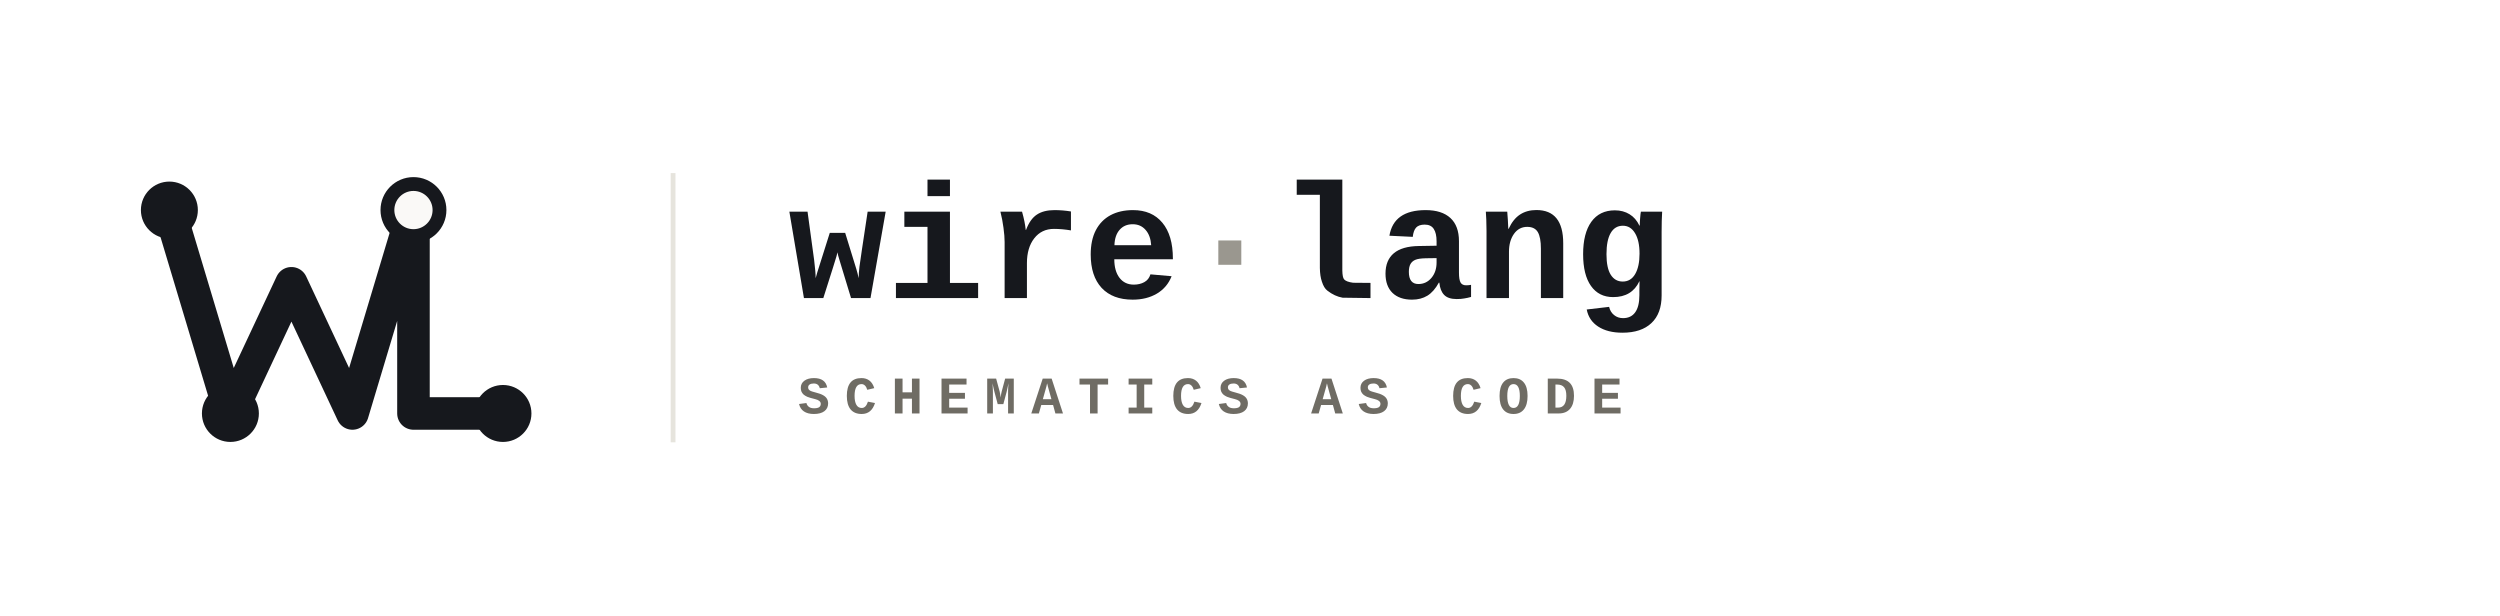
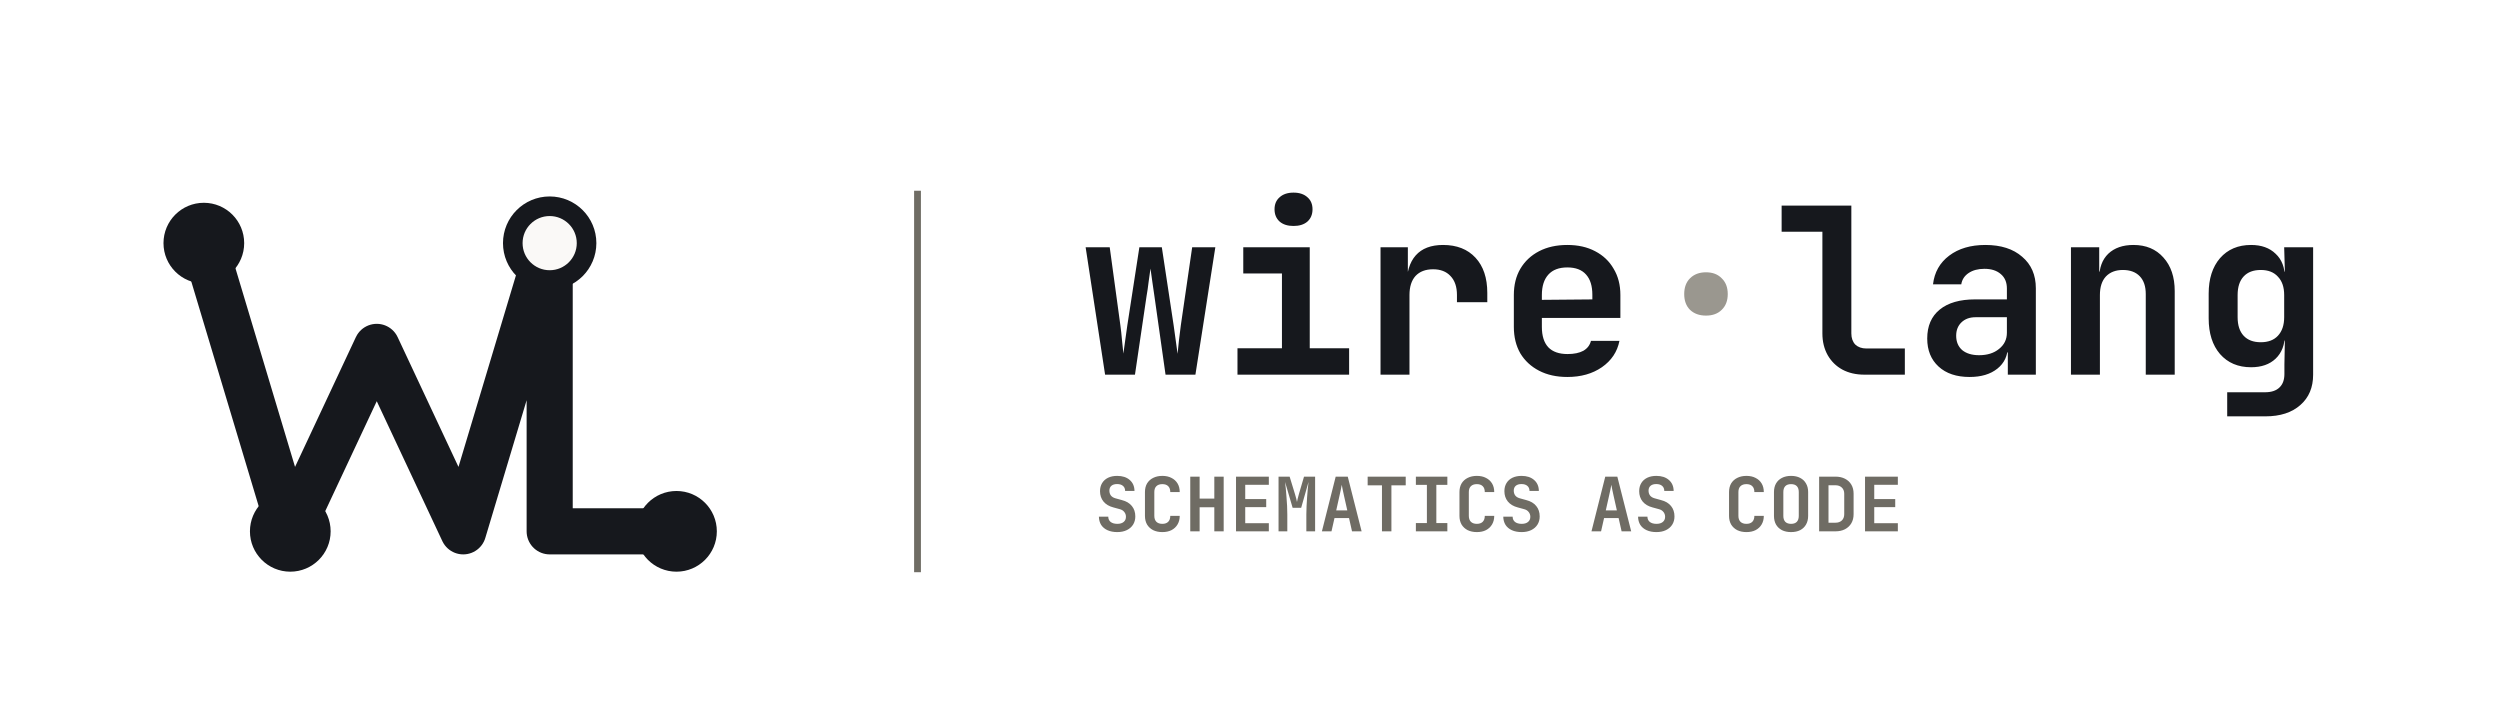
- <svg xmlns="http://www.w3.org/2000/svg" viewBox="0 0 520 128" width="520" height="128" role="img">
-   <rect width="520" height="128" fill="transparent" />
-   <g transform="translate(20 20) scale(0.846154)">
-     <path fill="none" d="M18 28 33 78 48 46 63 78 78 28 78 78 100 78" stroke="#16181d" stroke-width="8" stroke-linecap="round" stroke-linejoin="round" />
-     <circle cx="18" cy="28" r="7" fill="#16181d" />
-     <circle cx="33" cy="78" r="7" fill="#16181d" />
-     <circle cx="78" cy="28" r="6.4" fill="#faf9f7" stroke="#16181d" stroke-width="3.4" />
-     <circle cx="100" cy="78" r="7" fill="#16181d" />
-   </g>
-   <line x1="140" y1="36" x2="140" y2="92" stroke="#e6e4dd" stroke-width="1" />
-   <text x="164" y="62" fill="#16181d" font-family="JetBrains Mono, ui-monospace, SFMono-Regular, Menlo, Monaco, Consolas, Liberation Mono, monospace" font-size="34" font-weight="700">wire<tspan fill="#9a978f">·</tspan>lang</text>
-   <text x="166" y="86" fill="#6f6c64" font-family="JetBrains Mono, ui-monospace, SFMono-Regular, Menlo, Monaco, Consolas, Liberation Mono, monospace" font-size="11" font-weight="600" letter-spacing="3.1">SCHEMATICS AS CODE</text>
+ <svg xmlns="http://www.w3.org/2000/svg" width="367" height="104" viewBox="0 0 367 104" fill="none">
+   <path d="M29.924 35.692L42.616 78L55.308 50.923L68.001 78L80.693 35.692V78H99.308" stroke="#16181D" stroke-width="6.769" stroke-linecap="round" stroke-linejoin="round" />
+   <path d="M29.923 41.615C33.194 41.615 35.846 38.963 35.846 35.692C35.846 32.421 33.194 29.769 29.923 29.769C26.652 29.769 24 32.421 24 35.692C24 38.963 26.652 41.615 29.923 41.615Z" fill="#16181D" />
+   <path d="M42.614 83.923C45.886 83.923 48.538 81.271 48.538 78C48.538 74.728 45.886 72.077 42.614 72.077C39.343 72.077 36.691 74.728 36.691 78C36.691 81.271 39.343 83.923 42.614 83.923Z" fill="#16181D" />
+   <path d="M80.693 41.108C83.684 41.108 86.108 38.683 86.108 35.692C86.108 32.701 83.684 30.277 80.693 30.277C77.702 30.277 75.277 32.701 75.277 35.692C75.277 38.683 77.702 41.108 80.693 41.108Z" fill="#FAF9F7" stroke="#16181D" stroke-width="2.877" />
+   <path d="M99.308 83.923C102.579 83.923 105.231 81.271 105.231 78C105.231 74.728 102.579 72.077 99.308 72.077C96.037 72.077 93.385 74.728 93.385 78C93.385 81.271 96.037 83.923 99.308 83.923Z" fill="#16181D" />
+   <path d="M134.691 28V84" stroke="#6F6C64" />
+   <path d="M162.227 55L159.371 36.3H162.907L164.471 47.758C164.562 48.415 164.641 49.141 164.709 49.934C164.8 50.727 164.868 51.385 164.913 51.906C164.981 51.385 165.072 50.727 165.185 49.934C165.299 49.141 165.401 48.415 165.491 47.758L167.259 36.3H170.557L172.291 47.758C172.382 48.415 172.484 49.152 172.597 49.968C172.711 50.761 172.801 51.419 172.869 51.94C172.915 51.396 172.983 50.727 173.073 49.934C173.187 49.118 173.277 48.393 173.345 47.758L175.011 36.3H178.411L175.487 55H171.101L169.469 43.474C169.379 42.839 169.277 42.137 169.163 41.366C169.05 40.573 168.959 39.927 168.891 39.428C168.823 39.927 168.733 40.573 168.619 41.366C168.529 42.137 168.427 42.839 168.313 43.474L166.613 55H162.227ZM181.662 55V51.124H188.19V40.142H182.512V36.3H192.27V51.124H198.05V55H181.662ZM189.89 33.172C189.029 33.172 188.349 32.957 187.85 32.526C187.351 32.073 187.102 31.472 187.102 30.724C187.102 29.976 187.351 29.387 187.85 28.956C188.349 28.503 189.029 28.276 189.89 28.276C190.751 28.276 191.431 28.503 191.93 28.956C192.429 29.387 192.678 29.976 192.678 30.724C192.678 31.472 192.429 32.073 191.93 32.526C191.431 32.957 190.751 33.172 189.89 33.172ZM202.661 55V36.3H206.673V39.87H207.727L206.469 42.046C206.469 40.029 206.922 38.51 207.829 37.49C208.736 36.47 210.073 35.96 211.841 35.96C213.858 35.96 215.445 36.583 216.601 37.83C217.757 39.077 218.335 40.799 218.335 42.998V44.358H213.881V43.304C213.881 42.103 213.564 41.173 212.929 40.516C212.317 39.859 211.467 39.53 210.379 39.53C209.268 39.53 208.407 39.859 207.795 40.516C207.206 41.173 206.911 42.103 206.911 43.304V55H202.661ZM230.086 55.34C228.499 55.34 227.116 55.034 225.938 54.422C224.759 53.81 223.841 52.96 223.184 51.872C222.549 50.761 222.232 49.469 222.232 47.996V43.304C222.232 41.831 222.549 40.55 223.184 39.462C223.841 38.351 224.759 37.49 225.938 36.878C227.116 36.266 228.499 35.96 230.086 35.96C231.65 35.96 233.01 36.266 234.166 36.878C235.344 37.49 236.251 38.351 236.886 39.462C237.543 40.55 237.872 41.831 237.872 43.304V46.67H226.346V47.996C226.346 49.311 226.663 50.308 227.298 50.988C227.932 51.645 228.873 51.974 230.12 51.974C231.072 51.974 231.842 51.815 232.432 51.498C233.021 51.158 233.395 50.671 233.554 50.036H237.736C237.418 51.645 236.557 52.937 235.152 53.912C233.769 54.864 232.08 55.34 230.086 55.34ZM233.758 44.29V43.27C233.758 41.978 233.452 40.992 232.84 40.312C232.228 39.609 231.31 39.258 230.086 39.258C228.862 39.258 227.932 39.609 227.298 40.312C226.663 41.015 226.346 42.012 226.346 43.304V44.018L234.064 43.95L233.758 44.29ZM273.681 55C272.457 55 271.38 54.751 270.451 54.252C269.544 53.753 268.83 53.051 268.309 52.144C267.788 51.215 267.527 50.149 267.527 48.948V34.022H261.543V30.18H271.777V48.948C271.777 49.628 271.97 50.172 272.355 50.58C272.763 50.965 273.307 51.158 273.987 51.158H279.631V55H273.681ZM289.138 55.34C287.211 55.34 285.692 54.83 284.582 53.81C283.471 52.79 282.916 51.419 282.916 49.696C282.916 47.86 283.528 46.443 284.752 45.446C285.976 44.449 287.71 43.95 289.954 43.95H294.612V42.352C294.612 41.445 294.317 40.743 293.728 40.244C293.138 39.723 292.334 39.462 291.314 39.462C290.384 39.462 289.614 39.666 289.002 40.074C288.39 40.482 288.027 41.037 287.914 41.74H283.766C283.97 39.972 284.763 38.567 286.146 37.524C287.528 36.481 289.296 35.96 291.45 35.96C293.739 35.96 295.541 36.538 296.856 37.694C298.193 38.827 298.862 40.369 298.862 42.318V55H294.748V51.736H294.068L294.748 50.818C294.748 52.201 294.238 53.3 293.218 54.116C292.198 54.932 290.838 55.34 289.138 55.34ZM290.532 52.144C291.733 52.144 292.708 51.838 293.456 51.226C294.226 50.614 294.612 49.821 294.612 48.846V46.568H290.022C289.16 46.568 288.469 46.817 287.948 47.316C287.426 47.815 287.166 48.472 287.166 49.288C287.166 50.172 287.46 50.875 288.05 51.396C288.662 51.895 289.489 52.144 290.532 52.144ZM304.016 55V36.3H308.164V39.87H309.32L308.164 40.856C308.164 39.315 308.606 38.113 309.49 37.252C310.397 36.391 311.632 35.96 313.196 35.96C315.032 35.96 316.494 36.572 317.582 37.796C318.693 39.02 319.248 40.663 319.248 42.726V55H314.998V43.168C314.998 42.035 314.704 41.162 314.114 40.55C313.525 39.938 312.698 39.632 311.632 39.632C310.59 39.632 309.762 39.949 309.15 40.584C308.561 41.219 308.266 42.125 308.266 43.304V55H304.016ZM326.953 61.12V57.584H332.495C333.447 57.584 334.161 57.346 334.637 56.87C335.113 56.417 335.351 55.759 335.351 54.898V53.504L335.419 50.002H334.501L335.419 49.084C335.419 50.603 334.966 51.793 334.059 52.654C333.175 53.493 331.974 53.912 330.455 53.912C328.551 53.912 327.032 53.266 325.899 51.974C324.788 50.682 324.233 48.937 324.233 46.738V43.1C324.233 40.924 324.788 39.19 325.899 37.898C327.032 36.606 328.551 35.96 330.455 35.96C331.974 35.96 333.175 36.391 334.059 37.252C334.966 38.091 335.419 39.269 335.419 40.788L334.501 39.87H335.419L335.317 36.3H339.567V55C339.567 56.881 338.944 58.366 337.697 59.454C336.45 60.565 334.739 61.12 332.563 61.12H326.953ZM331.883 50.24C332.971 50.24 333.81 49.923 334.399 49.288C335.011 48.631 335.317 47.724 335.317 46.568V43.304C335.317 42.148 335.011 41.253 334.399 40.618C333.81 39.961 332.971 39.632 331.883 39.632C330.795 39.632 329.956 39.949 329.367 40.584C328.778 41.219 328.483 42.125 328.483 43.304V46.568C328.483 47.747 328.778 48.653 329.367 49.288C329.956 49.923 330.795 50.24 331.883 50.24Z" fill="#16181D" />
+   <path d="M250.438 46.33C249.464 46.33 248.682 46.047 248.092 45.48C247.526 44.913 247.242 44.143 247.242 43.168C247.242 42.193 247.526 41.423 248.092 40.856C248.682 40.267 249.464 39.972 250.438 39.972C251.413 39.972 252.184 40.267 252.75 40.856C253.34 41.423 253.634 42.193 253.634 43.168C253.634 44.143 253.34 44.913 252.75 45.48C252.184 46.047 251.413 46.33 250.438 46.33Z" fill="#9A978F" />
+   <path d="M164.013 78.11C163.463 78.11 162.987 78.018 162.583 77.835C162.18 77.652 161.868 77.391 161.648 77.054C161.436 76.709 161.326 76.306 161.318 75.844H162.693C162.693 76.174 162.811 76.434 163.045 76.625C163.287 76.808 163.614 76.9 164.024 76.9C164.42 76.9 164.728 76.808 164.948 76.625C165.176 76.442 165.289 76.189 165.289 75.866C165.289 75.595 165.209 75.36 165.047 75.162C164.893 74.957 164.67 74.817 164.376 74.744L163.452 74.491C162.822 74.33 162.334 74.04 161.989 73.622C161.652 73.204 161.483 72.698 161.483 72.104C161.483 71.649 161.586 71.253 161.791 70.916C161.997 70.579 162.286 70.318 162.66 70.135C163.042 69.952 163.489 69.86 164.002 69.86C164.78 69.86 165.396 70.062 165.85 70.465C166.305 70.861 166.536 71.396 166.543 72.071H165.168C165.168 71.756 165.066 71.51 164.86 71.334C164.655 71.151 164.365 71.059 163.991 71.059C163.632 71.059 163.353 71.143 163.155 71.312C162.957 71.481 162.858 71.719 162.858 72.027C162.858 72.306 162.932 72.544 163.078 72.742C163.232 72.933 163.452 73.068 163.738 73.149L164.695 73.413C165.333 73.574 165.821 73.864 166.158 74.282C166.496 74.693 166.664 75.202 166.664 75.811C166.664 76.266 166.554 76.669 166.334 77.021C166.114 77.366 165.806 77.633 165.41 77.824C165.014 78.015 164.549 78.11 164.013 78.11ZM170.631 78.11C170.118 78.11 169.667 78.015 169.278 77.824C168.897 77.626 168.6 77.351 168.387 76.999C168.182 76.64 168.079 76.218 168.079 75.734V72.236C168.079 71.745 168.182 71.323 168.387 70.971C168.6 70.619 168.897 70.348 169.278 70.157C169.667 69.959 170.118 69.86 170.631 69.86C171.152 69.86 171.599 69.959 171.973 70.157C172.354 70.348 172.651 70.619 172.864 70.971C173.077 71.323 173.183 71.745 173.183 72.236H171.797C171.797 71.855 171.694 71.565 171.489 71.367C171.291 71.169 171.005 71.07 170.631 71.07C170.257 71.07 169.967 71.169 169.762 71.367C169.557 71.565 169.454 71.851 169.454 72.225V75.734C169.454 76.108 169.557 76.398 169.762 76.603C169.967 76.801 170.257 76.9 170.631 76.9C171.005 76.9 171.291 76.801 171.489 76.603C171.694 76.398 171.797 76.108 171.797 75.734H173.183C173.183 76.211 173.077 76.629 172.864 76.988C172.651 77.347 172.354 77.626 171.973 77.824C171.599 78.015 171.152 78.11 170.631 78.11ZM174.73 78V69.97H176.105V73.193H178.261V69.97H179.636V78H178.261V74.469H176.105V78H174.73ZM181.447 78V69.97H186.265V71.169H182.8V73.259H185.88V74.447H182.8V76.801H186.265V78H181.447ZM187.69 78V69.97H189.318L190.099 72.522C190.18 72.779 190.246 73.013 190.297 73.226C190.349 73.439 190.382 73.593 190.396 73.688C190.411 73.593 190.444 73.439 190.495 73.226C190.547 73.013 190.609 72.779 190.682 72.522L191.43 69.97H193.058V78H191.771V75.503C191.771 75.136 191.782 74.737 191.804 74.304C191.826 73.871 191.852 73.439 191.881 73.006C191.911 72.573 191.944 72.163 191.98 71.774C192.024 71.385 192.061 71.044 192.09 70.751L191.012 74.546H189.758L188.647 70.751C188.684 71.03 188.721 71.36 188.757 71.741C188.794 72.115 188.827 72.518 188.856 72.951C188.893 73.376 188.922 73.809 188.944 74.249C188.966 74.689 188.977 75.107 188.977 75.503V78H187.69ZM194.055 78L196.079 69.97H197.85L199.885 78H198.477L198.037 76.053H195.903L195.463 78H194.055ZM196.156 74.931H197.784L197.3 72.775C197.219 72.416 197.15 72.093 197.091 71.807C197.032 71.514 196.992 71.301 196.97 71.169C196.948 71.301 196.908 71.514 196.849 71.807C196.798 72.093 196.728 72.412 196.64 72.764L196.156 74.931ZM202.873 78V71.246H200.772V69.97H206.36V71.246H204.259V78H202.873ZM207.851 78V76.79H209.468V71.18H207.851V69.97H212.471V71.18H210.854V76.79H212.471V78H207.851ZM216.801 78.11C216.288 78.11 215.837 78.015 215.448 77.824C215.067 77.626 214.77 77.351 214.557 76.999C214.352 76.64 214.249 76.218 214.249 75.734V72.236C214.249 71.745 214.352 71.323 214.557 70.971C214.77 70.619 215.067 70.348 215.448 70.157C215.837 69.959 216.288 69.86 216.801 69.86C217.322 69.86 217.769 69.959 218.143 70.157C218.524 70.348 218.821 70.619 219.034 70.971C219.247 71.323 219.353 71.745 219.353 72.236H217.967C217.967 71.855 217.864 71.565 217.659 71.367C217.461 71.169 217.175 71.07 216.801 71.07C216.427 71.07 216.137 71.169 215.932 71.367C215.727 71.565 215.624 71.851 215.624 72.225V75.734C215.624 76.108 215.727 76.398 215.932 76.603C216.137 76.801 216.427 76.9 216.801 76.9C217.175 76.9 217.461 76.801 217.659 76.603C217.864 76.398 217.967 76.108 217.967 75.734H219.353C219.353 76.211 219.247 76.629 219.034 76.988C218.821 77.347 218.524 77.626 218.143 77.824C217.769 78.015 217.322 78.11 216.801 78.11ZM223.375 78.11C222.825 78.11 222.348 78.018 221.945 77.835C221.541 77.652 221.23 77.391 221.01 77.054C220.797 76.709 220.687 76.306 220.68 75.844H222.055C222.055 76.174 222.172 76.434 222.407 76.625C222.649 76.808 222.975 76.9 223.386 76.9C223.782 76.9 224.09 76.808 224.31 76.625C224.537 76.442 224.651 76.189 224.651 75.866C224.651 75.595 224.57 75.36 224.409 75.162C224.255 74.957 224.031 74.817 223.738 74.744L222.814 74.491C222.183 74.33 221.695 74.04 221.351 73.622C221.013 73.204 220.845 72.698 220.845 72.104C220.845 71.649 220.947 71.253 221.153 70.916C221.358 70.579 221.648 70.318 222.022 70.135C222.403 69.952 222.85 69.86 223.364 69.86C224.141 69.86 224.757 70.062 225.212 70.465C225.666 70.861 225.897 71.396 225.905 72.071H224.53C224.53 71.756 224.427 71.51 224.222 71.334C224.016 71.151 223.727 71.059 223.353 71.059C222.993 71.059 222.715 71.143 222.517 71.312C222.319 71.481 222.22 71.719 222.22 72.027C222.22 72.306 222.293 72.544 222.44 72.742C222.594 72.933 222.814 73.068 223.1 73.149L224.057 73.413C224.695 73.574 225.182 73.864 225.52 74.282C225.857 74.693 226.026 75.202 226.026 75.811C226.026 76.266 225.916 76.669 225.696 77.021C225.476 77.366 225.168 77.633 224.772 77.824C224.376 78.015 223.91 78.11 223.375 78.11ZM233.629 78L235.653 69.97H237.424L239.459 78H238.051L237.611 76.053H235.477L235.037 78H233.629ZM235.73 74.931H237.358L236.874 72.775C236.793 72.416 236.724 72.093 236.665 71.807C236.606 71.514 236.566 71.301 236.544 71.169C236.522 71.301 236.482 71.514 236.423 71.807C236.372 72.093 236.302 72.412 236.214 72.764L235.73 74.931ZM243.162 78.11C242.612 78.11 242.135 78.018 241.732 77.835C241.329 77.652 241.017 77.391 240.797 77.054C240.584 76.709 240.474 76.306 240.467 75.844H241.842C241.842 76.174 241.959 76.434 242.194 76.625C242.436 76.808 242.762 76.9 243.173 76.9C243.569 76.9 243.877 76.808 244.097 76.625C244.324 76.442 244.438 76.189 244.438 75.866C244.438 75.595 244.357 75.36 244.196 75.162C244.042 74.957 243.818 74.817 243.525 74.744L242.601 74.491C241.97 74.33 241.483 74.04 241.138 73.622C240.801 73.204 240.632 72.698 240.632 72.104C240.632 71.649 240.735 71.253 240.94 70.916C241.145 70.579 241.435 70.318 241.809 70.135C242.19 69.952 242.638 69.86 243.151 69.86C243.928 69.86 244.544 70.062 244.999 70.465C245.454 70.861 245.685 71.396 245.692 72.071H244.317C244.317 71.756 244.214 71.51 244.009 71.334C243.804 71.151 243.514 71.059 243.14 71.059C242.781 71.059 242.502 71.143 242.304 71.312C242.106 71.481 242.007 71.719 242.007 72.027C242.007 72.306 242.08 72.544 242.227 72.742C242.381 72.933 242.601 73.068 242.887 73.149L243.844 73.413C244.482 73.574 244.97 73.864 245.307 74.282C245.644 74.693 245.813 75.202 245.813 75.811C245.813 76.266 245.703 76.669 245.483 77.021C245.263 77.366 244.955 77.633 244.559 77.824C244.163 78.015 243.697 78.11 243.162 78.11ZM256.375 78.11C255.862 78.11 255.411 78.015 255.022 77.824C254.641 77.626 254.344 77.351 254.131 76.999C253.926 76.64 253.823 76.218 253.823 75.734V72.236C253.823 71.745 253.926 71.323 254.131 70.971C254.344 70.619 254.641 70.348 255.022 70.157C255.411 69.959 255.862 69.86 256.375 69.86C256.896 69.86 257.343 69.959 257.717 70.157C258.099 70.348 258.396 70.619 258.608 70.971C258.821 71.323 258.927 71.745 258.927 72.236H257.541C257.541 71.855 257.439 71.565 257.233 71.367C257.035 71.169 256.749 71.07 256.375 71.07C256.001 71.07 255.712 71.169 255.506 71.367C255.301 71.565 255.198 71.851 255.198 72.225V75.734C255.198 76.108 255.301 76.398 255.506 76.603C255.712 76.801 256.001 76.9 256.375 76.9C256.749 76.9 257.035 76.801 257.233 76.603C257.439 76.398 257.541 76.108 257.541 75.734H258.927C258.927 76.211 258.821 76.629 258.608 76.988C258.396 77.347 258.099 77.626 257.717 77.824C257.343 78.015 256.896 78.11 256.375 78.11ZM262.927 78.11C262.414 78.11 261.966 78.015 261.585 77.824C261.211 77.626 260.921 77.351 260.716 76.999C260.518 76.64 260.419 76.218 260.419 75.734V72.236C260.419 71.752 260.518 71.334 260.716 70.982C260.921 70.623 261.211 70.348 261.585 70.157C261.966 69.959 262.414 69.86 262.927 69.86C263.448 69.86 263.895 69.959 264.269 70.157C264.643 70.348 264.929 70.623 265.127 70.982C265.332 71.334 265.435 71.748 265.435 72.225V75.734C265.435 76.218 265.332 76.64 265.127 76.999C264.929 77.351 264.643 77.626 264.269 77.824C263.895 78.015 263.448 78.11 262.927 78.11ZM262.927 76.9C263.301 76.9 263.583 76.801 263.774 76.603C263.965 76.398 264.06 76.108 264.06 75.734V72.236C264.06 71.855 263.965 71.565 263.774 71.367C263.583 71.169 263.301 71.07 262.927 71.07C262.553 71.07 262.271 71.169 262.08 71.367C261.889 71.565 261.794 71.855 261.794 72.236V75.734C261.794 76.108 261.889 76.398 262.08 76.603C262.278 76.801 262.56 76.9 262.927 76.9ZM267.048 78V69.97H269.435C269.977 69.97 270.447 70.073 270.843 70.278C271.246 70.483 271.558 70.773 271.778 71.147C271.998 71.521 272.108 71.965 272.108 72.478V75.481C272.108 75.987 271.998 76.431 271.778 76.812C271.558 77.186 271.246 77.479 270.843 77.692C270.447 77.897 269.977 78 269.435 78H267.048ZM268.423 76.735H269.435C269.831 76.735 270.146 76.625 270.381 76.405C270.615 76.178 270.733 75.87 270.733 75.481V72.478C270.733 72.097 270.615 71.796 270.381 71.576C270.146 71.349 269.831 71.235 269.435 71.235H268.423V76.735ZM273.786 78V69.97H278.604V71.169H275.139V73.259H278.219V74.447H275.139V76.801H278.604V78H273.786Z" fill="#6F6C64" />
</svg>
